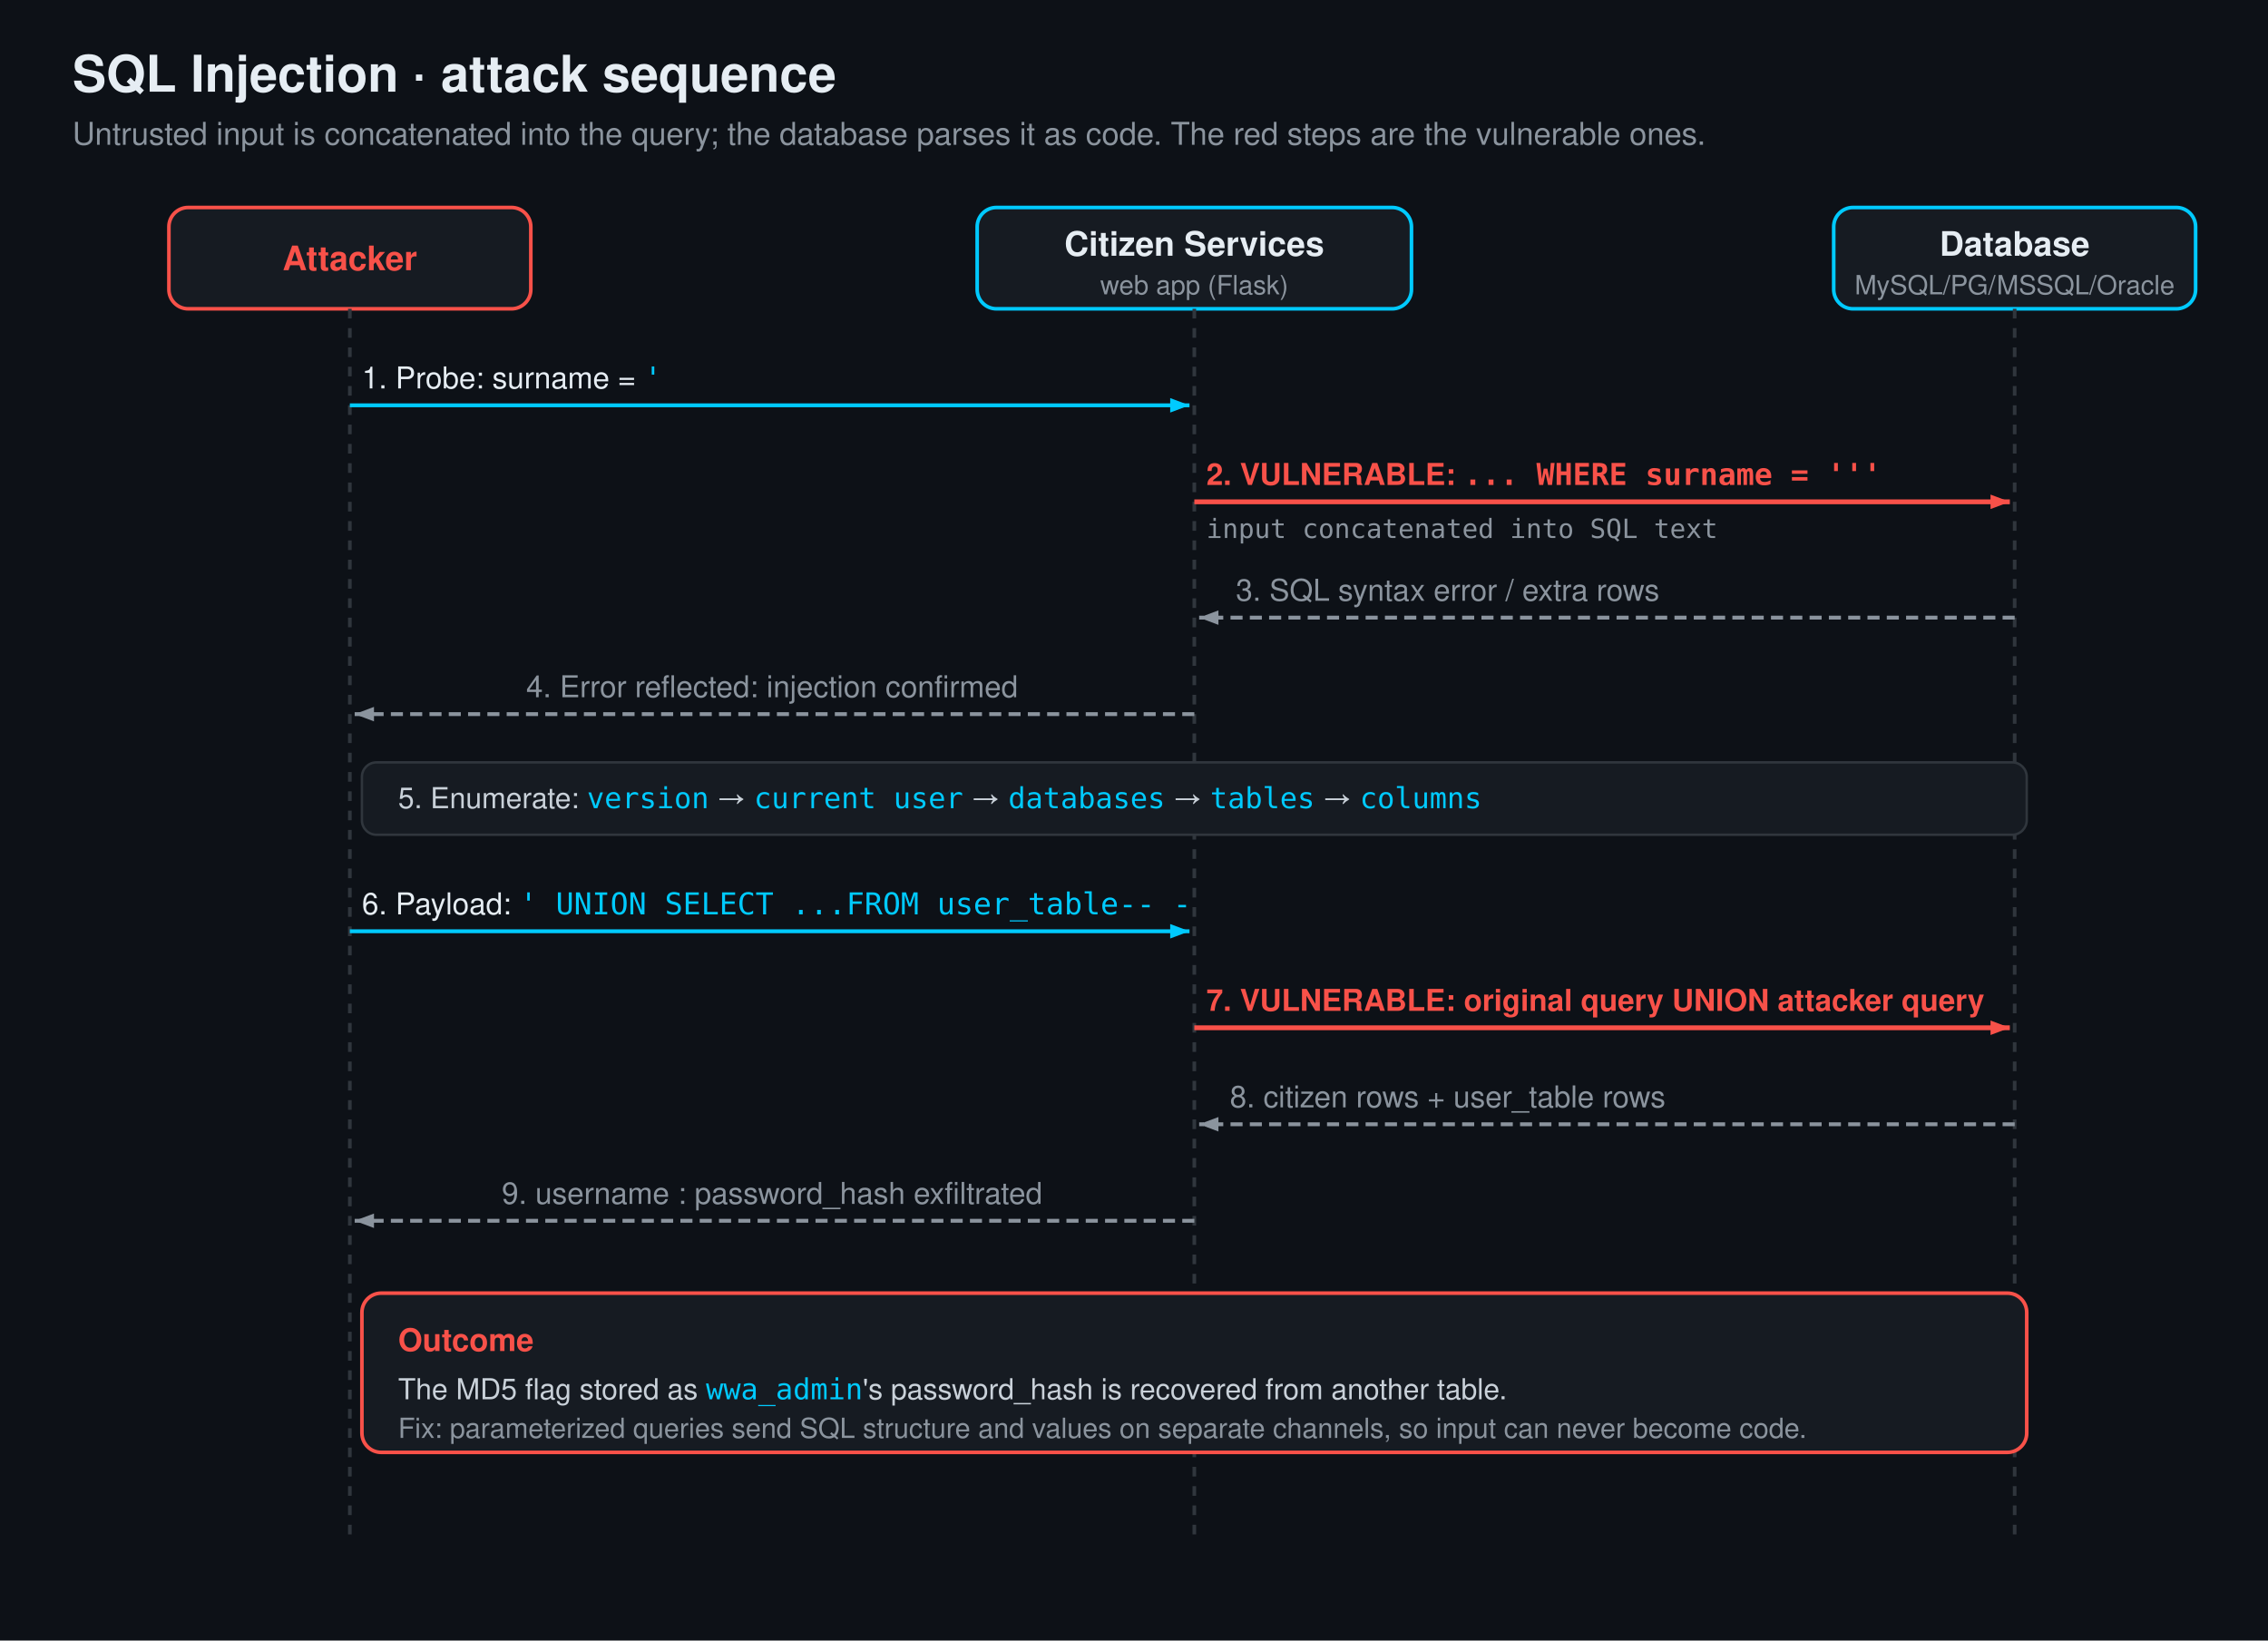
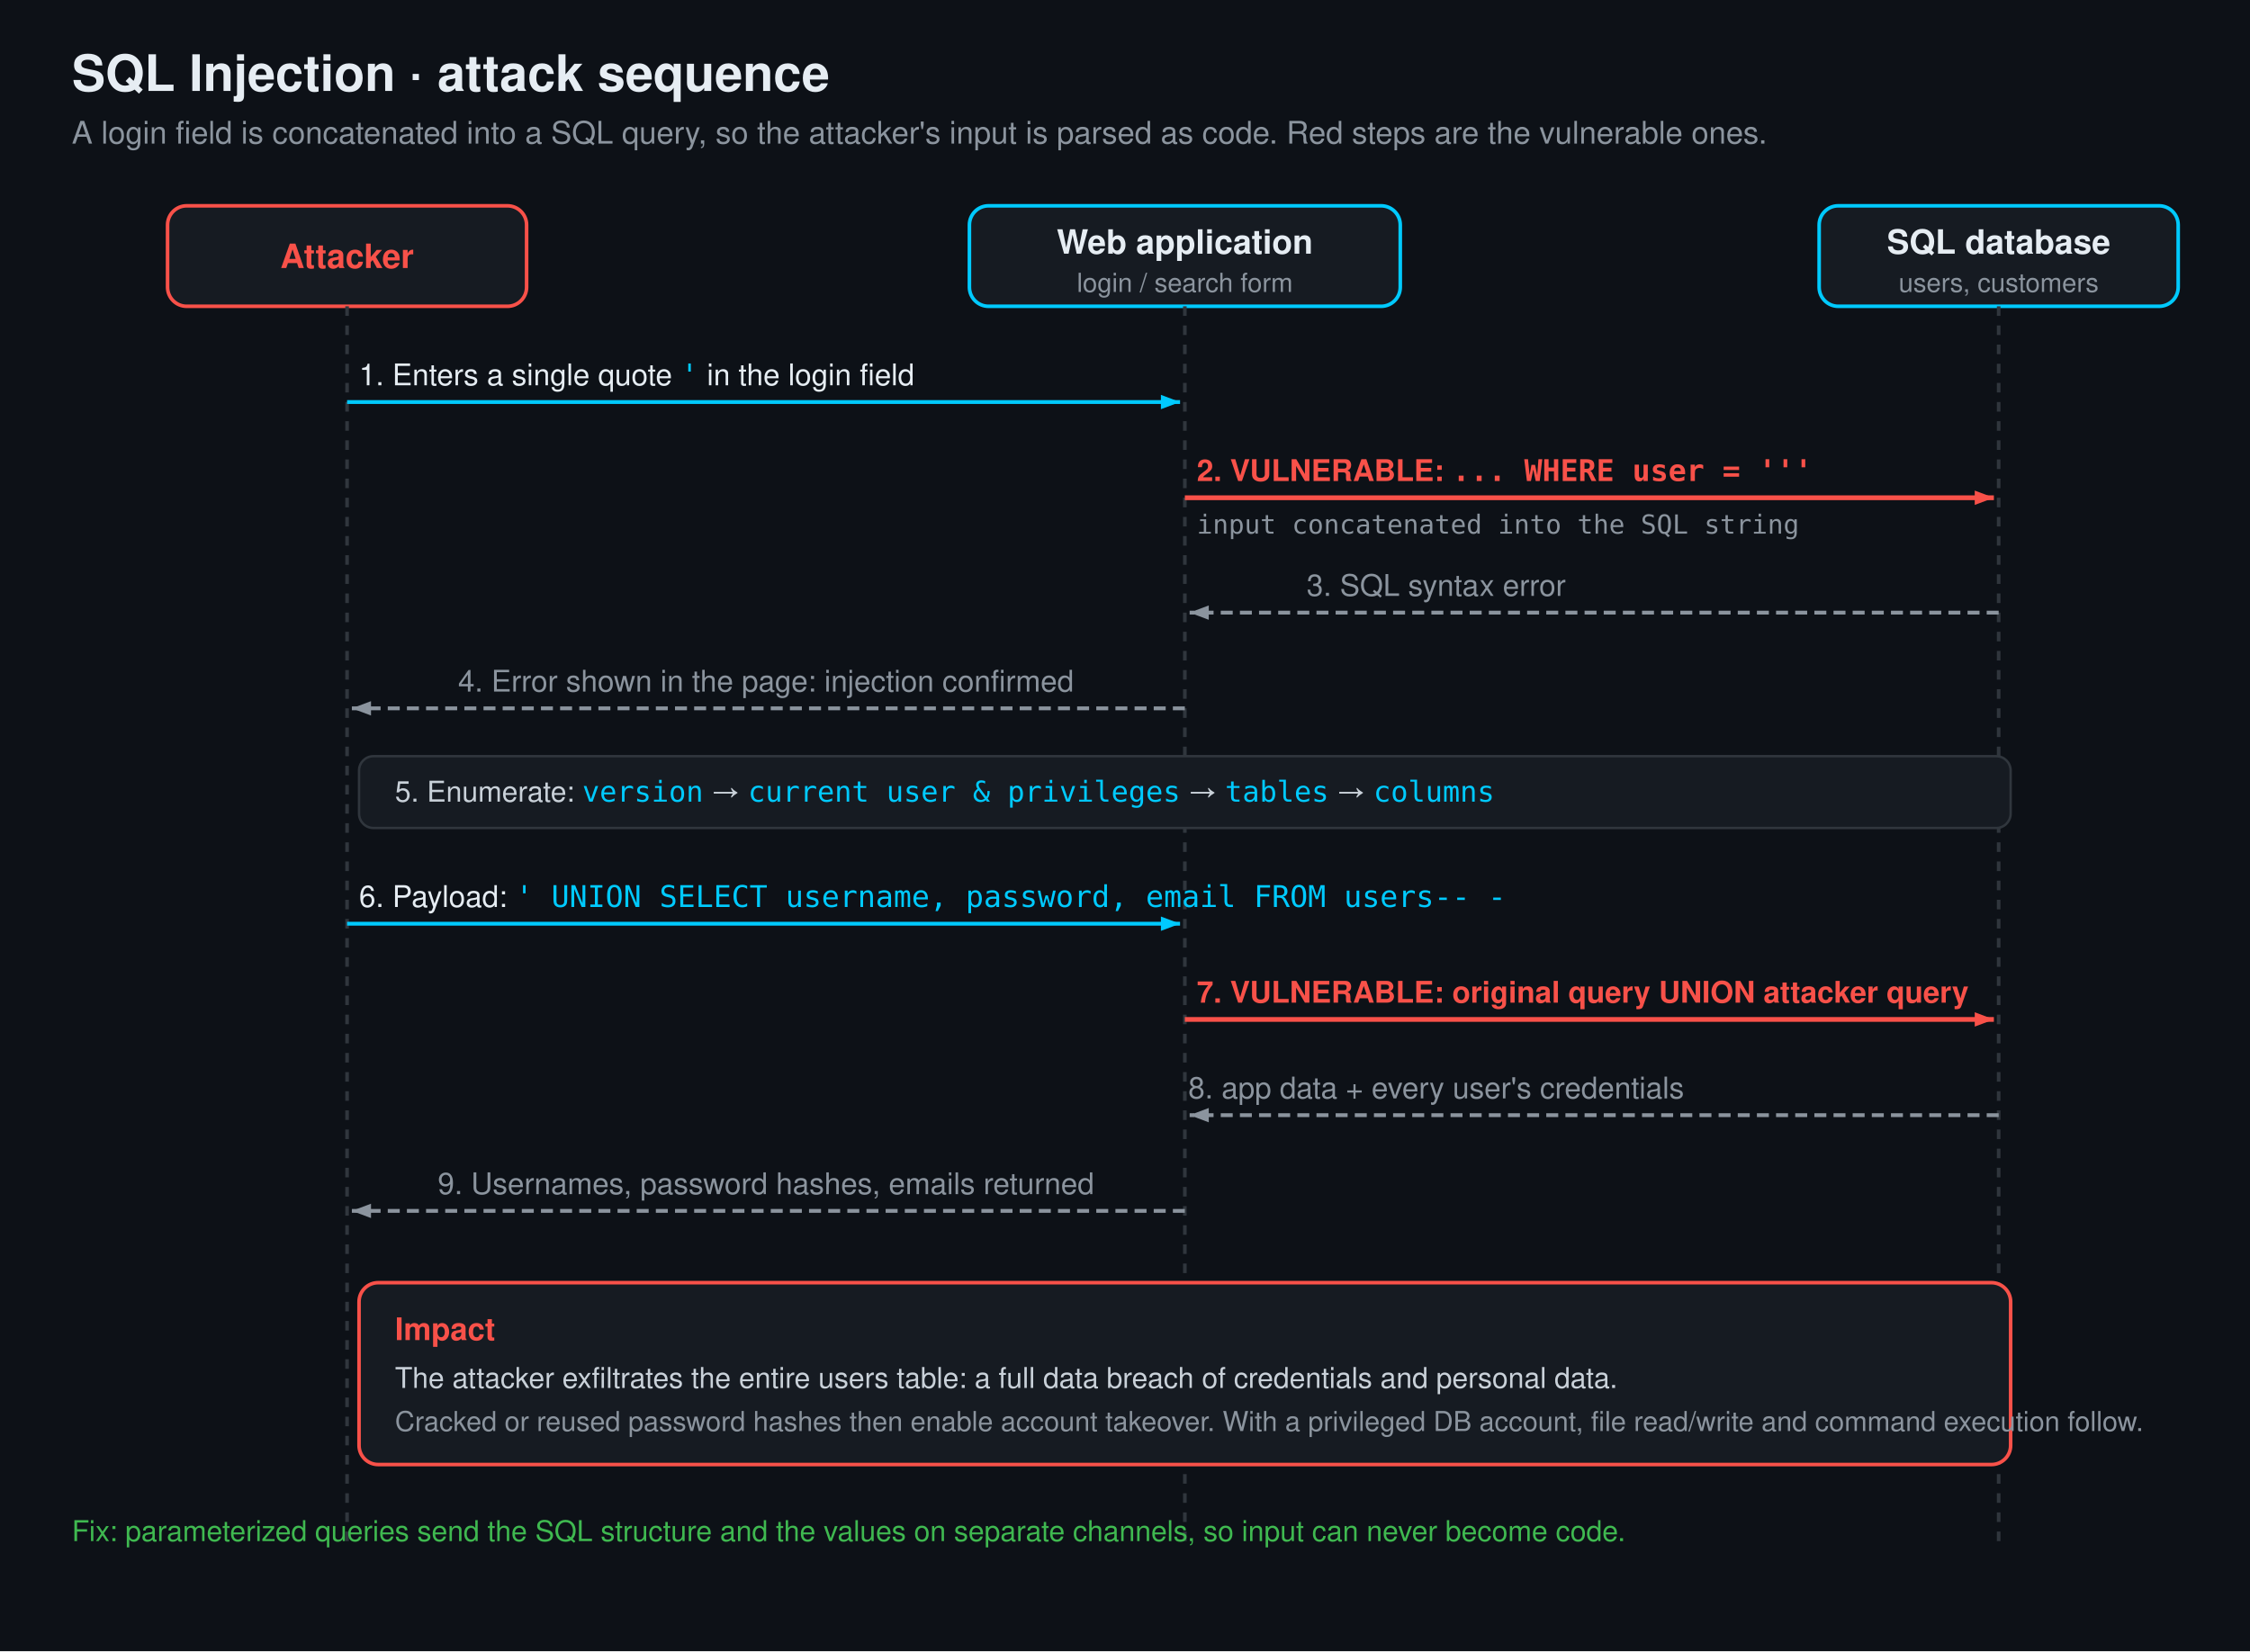
- <svg xmlns="http://www.w3.org/2000/svg" viewBox="0 0 940 680" font-family="'Space Grotesk','Segoe UI',Helvetica,Arial,sans-serif">
+ <svg xmlns="http://www.w3.org/2000/svg" viewBox="0 0 940 690" font-family="'Space Grotesk','Segoe UI',Helvetica,Arial,sans-serif">
  <defs>
    <marker id="arw" markerWidth="10" markerHeight="10" refX="8" refY="3" orient="auto" markerUnits="userSpaceOnUse">
      <path d="M0,0 L8,3 L0,6 Z" fill="#00caff" />
    </marker>
    <marker id="arwR" markerWidth="10" markerHeight="10" refX="8" refY="3" orient="auto" markerUnits="userSpaceOnUse">
      <path d="M0,0 L8,3 L0,6 Z" fill="#f85149" />
    </marker>
    <marker id="arwG" markerWidth="10" markerHeight="10" refX="8" refY="3" orient="auto" markerUnits="userSpaceOnUse">
      <path d="M0,0 L8,3 L0,6 Z" fill="#8b949e" />
    </marker>
  </defs>
-   <rect x="0" y="0" width="940" height="680" fill="#0d1117" />
+   <rect x="0" y="0" width="940" height="690" fill="#0d1117" />
  <text x="30" y="38" fill="#e6edf3" font-size="21" font-weight="700">SQL Injection · attack sequence</text>
-   <text x="30" y="60" fill="#8b949e" font-size="13">Untrusted input is concatenated into the query; the database parses it as code. The red steps are the vulnerable ones.</text>
+   <text x="30" y="60" fill="#8b949e" font-size="13">A login field is concatenated into a SQL query, so the attacker's input is parsed as code. Red steps are the vulnerable ones.</text>
  <g font-size="14" font-weight="700" text-anchor="middle">
    <rect x="70" y="86" width="150" height="42" rx="8" fill="#161b22" stroke="#f85149" stroke-width="1.5" />
    <text x="145" y="112" fill="#f85149">Attacker</text>
    <rect x="405" y="86" width="180" height="42" rx="8" fill="#161b22" stroke="#00caff" stroke-width="1.5" />
-     <text x="495" y="106" fill="#e6edf3">Citizen Services</text>
-     <text x="495" y="122" fill="#8b949e" font-size="11" font-weight="400">web app (Flask)</text>
+     <text x="495" y="106" fill="#e6edf3">Web application</text>
+     <text x="495" y="122" fill="#8b949e" font-size="11" font-weight="400">login / search form</text>
    <rect x="760" y="86" width="150" height="42" rx="8" fill="#161b22" stroke="#00caff" stroke-width="1.5" />
-     <text x="835" y="106" fill="#e6edf3">Database</text>
-     <text x="835" y="122" fill="#8b949e" font-size="11" font-weight="400">MySQL/PG/MSSQL/Oracle</text>
+     <text x="835" y="106" fill="#e6edf3">SQL database</text>
+     <text x="835" y="122" fill="#8b949e" font-size="11" font-weight="400">users, customers</text>
  </g>
  <g stroke="#30363d" stroke-width="1.5" stroke-dasharray="4 4">
-     <line x1="145" y1="128" x2="145" y2="636" />
-     <line x1="495" y1="128" x2="495" y2="636" />
-     <line x1="835" y1="128" x2="835" y2="636" />
+     <line x1="145" y1="128" x2="145" y2="646" />
+     <line x1="495" y1="128" x2="495" y2="646" />
+     <line x1="835" y1="128" x2="835" y2="646" />
  </g>
  <g font-size="12.5">
    <line x1="145" y1="168" x2="493" y2="168" stroke="#00caff" stroke-width="1.6" marker-end="url(#arw)" />
-     <text x="150" y="161" fill="#e6edf3">1. Probe: surname = <tspan font-family="monospace" fill="#00caff">'</tspan>
+     <text x="150" y="161" fill="#e6edf3">1. Enters a single quote <tspan font-family="monospace" fill="#00caff">'</tspan> in the login field</text>
+     <line x1="495" y1="208" x2="833" y2="208" stroke="#f85149" stroke-width="2" marker-end="url(#arwR)" />
+     <text x="500" y="201" fill="#f85149" font-weight="600">2. VULNERABLE: <tspan font-family="monospace">... WHERE user = ''' </tspan>
    </text>
-     <line x1="495" y1="208" x2="833" y2="208" stroke="#f85149" stroke-width="2" marker-end="url(#arwR)" />
-     <text x="500" y="201" fill="#f85149" font-weight="600">2. VULNERABLE: <tspan font-family="monospace">... WHERE surname = ''' </tspan>
-     </text>
-     <text x="500" y="223" fill="#8b949e" font-family="monospace" font-size="11">input concatenated into SQL text</text>
+     <text x="500" y="223" fill="#8b949e" font-family="monospace" font-size="11">input concatenated into the SQL string</text>
    <line x1="835" y1="256" x2="497" y2="256" stroke="#8b949e" stroke-width="1.6" stroke-dasharray="5 3" marker-end="url(#arwG)" />
-     <text x="600" y="249" fill="#8b949e" text-anchor="middle">3. SQL syntax error / extra rows</text>
+     <text x="600" y="249" fill="#8b949e" text-anchor="middle">3. SQL syntax error</text>
    <line x1="495" y1="296" x2="147" y2="296" stroke="#8b949e" stroke-width="1.6" stroke-dasharray="5 3" marker-end="url(#arwG)" />
-     <text x="320" y="289" fill="#8b949e" text-anchor="middle">4. Error reflected: injection confirmed</text>
+     <text x="320" y="289" fill="#8b949e" text-anchor="middle">4. Error shown in the page: injection confirmed</text>
    <rect x="150" y="316" width="690" height="30" rx="6" fill="#161b22" stroke="#30363d" />
-     <text x="165" y="335" fill="#c9d1d9" font-size="12">5. Enumerate: <tspan font-family="monospace" fill="#00caff">version</tspan> → <tspan font-family="monospace" fill="#00caff">current user</tspan> → <tspan font-family="monospace" fill="#00caff">databases</tspan> → <tspan font-family="monospace" fill="#00caff">tables</tspan> → <tspan font-family="monospace" fill="#00caff">columns</tspan>
+     <text x="165" y="335" fill="#c9d1d9" font-size="12">5. Enumerate: <tspan font-family="monospace" fill="#00caff">version</tspan> → <tspan font-family="monospace" fill="#00caff">current user &amp; privileges</tspan> → <tspan font-family="monospace" fill="#00caff">tables</tspan> → <tspan font-family="monospace" fill="#00caff">columns</tspan>
    </text>
    <line x1="145" y1="386" x2="493" y2="386" stroke="#00caff" stroke-width="1.6" marker-end="url(#arw)" />
-     <text x="150" y="379" fill="#e6edf3">6. Payload: <tspan font-family="monospace" fill="#00caff">' UNION SELECT ...FROM user_table-- -</tspan>
+     <text x="150" y="379" fill="#e6edf3">6. Payload: <tspan font-family="monospace" fill="#00caff">' UNION SELECT username, password, email FROM users-- -</tspan>
    </text>
    <line x1="495" y1="426" x2="833" y2="426" stroke="#f85149" stroke-width="2" marker-end="url(#arwR)" />
    <text x="500" y="419" fill="#f85149" font-weight="600">7. VULNERABLE: original query UNION attacker query</text>
    <line x1="835" y1="466" x2="497" y2="466" stroke="#8b949e" stroke-width="1.6" stroke-dasharray="5 3" marker-end="url(#arwG)" />
-     <text x="600" y="459" fill="#8b949e" text-anchor="middle">8. citizen rows + user_table rows</text>
+     <text x="600" y="459" fill="#8b949e" text-anchor="middle">8. app data + every user's credentials</text>
    <line x1="495" y1="506" x2="147" y2="506" stroke="#8b949e" stroke-width="1.6" stroke-dasharray="5 3" marker-end="url(#arwG)" />
-     <text x="320" y="499" fill="#8b949e" text-anchor="middle">9. username : password_hash exfiltrated</text>
-     <rect x="150" y="536" width="690" height="66" rx="8" fill="#161b22" stroke="#f85149" stroke-width="1.5" />
-     <text x="165" y="560" fill="#f85149" font-size="13" font-weight="700">Outcome</text>
-     <text x="165" y="580" fill="#c9d1d9" font-size="12">The MD5 flag stored as <tspan font-family="monospace" fill="#00caff">wwa_admin</tspan>'s password_hash is recovered from another table.</text>
-     <text x="165" y="596" fill="#8b949e" font-size="11.5">Fix: parameterized queries send SQL structure and values on separate channels, so input can never become code.</text>
+     <text x="320" y="499" fill="#8b949e" text-anchor="middle">9. Usernames, password hashes, emails returned</text>
+     <rect x="150" y="536" width="690" height="76" rx="8" fill="#161b22" stroke="#f85149" stroke-width="1.5" />
+     <text x="165" y="560" fill="#f85149" font-size="13" font-weight="700">Impact</text>
+     <text x="165" y="580" fill="#c9d1d9" font-size="12">The attacker exfiltrates the entire users table: a full data breach of credentials and personal data.</text>
+     <text x="165" y="598" fill="#8b949e" font-size="11.5">Cracked or reused password hashes then enable account takeover. With a privileged DB account, file read/write and command execution follow.</text>
  </g>
+   <text x="30" y="644" fill="#3fb950" font-size="12">Fix: parameterized queries send the SQL structure and the values on separate channels, so input can never become code.</text>
</svg>
